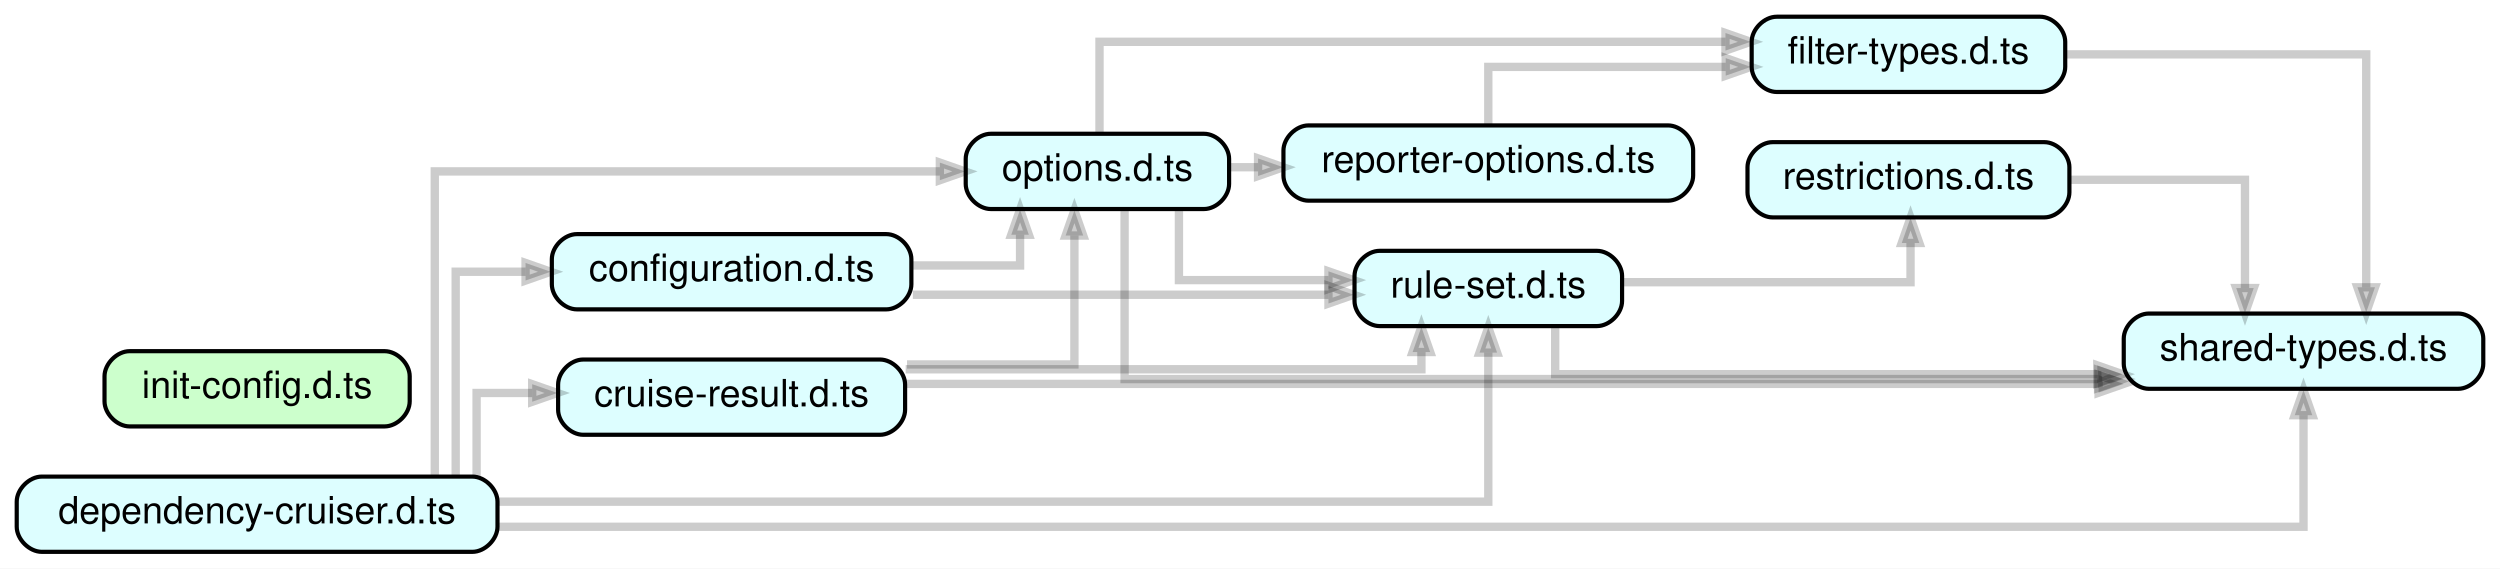
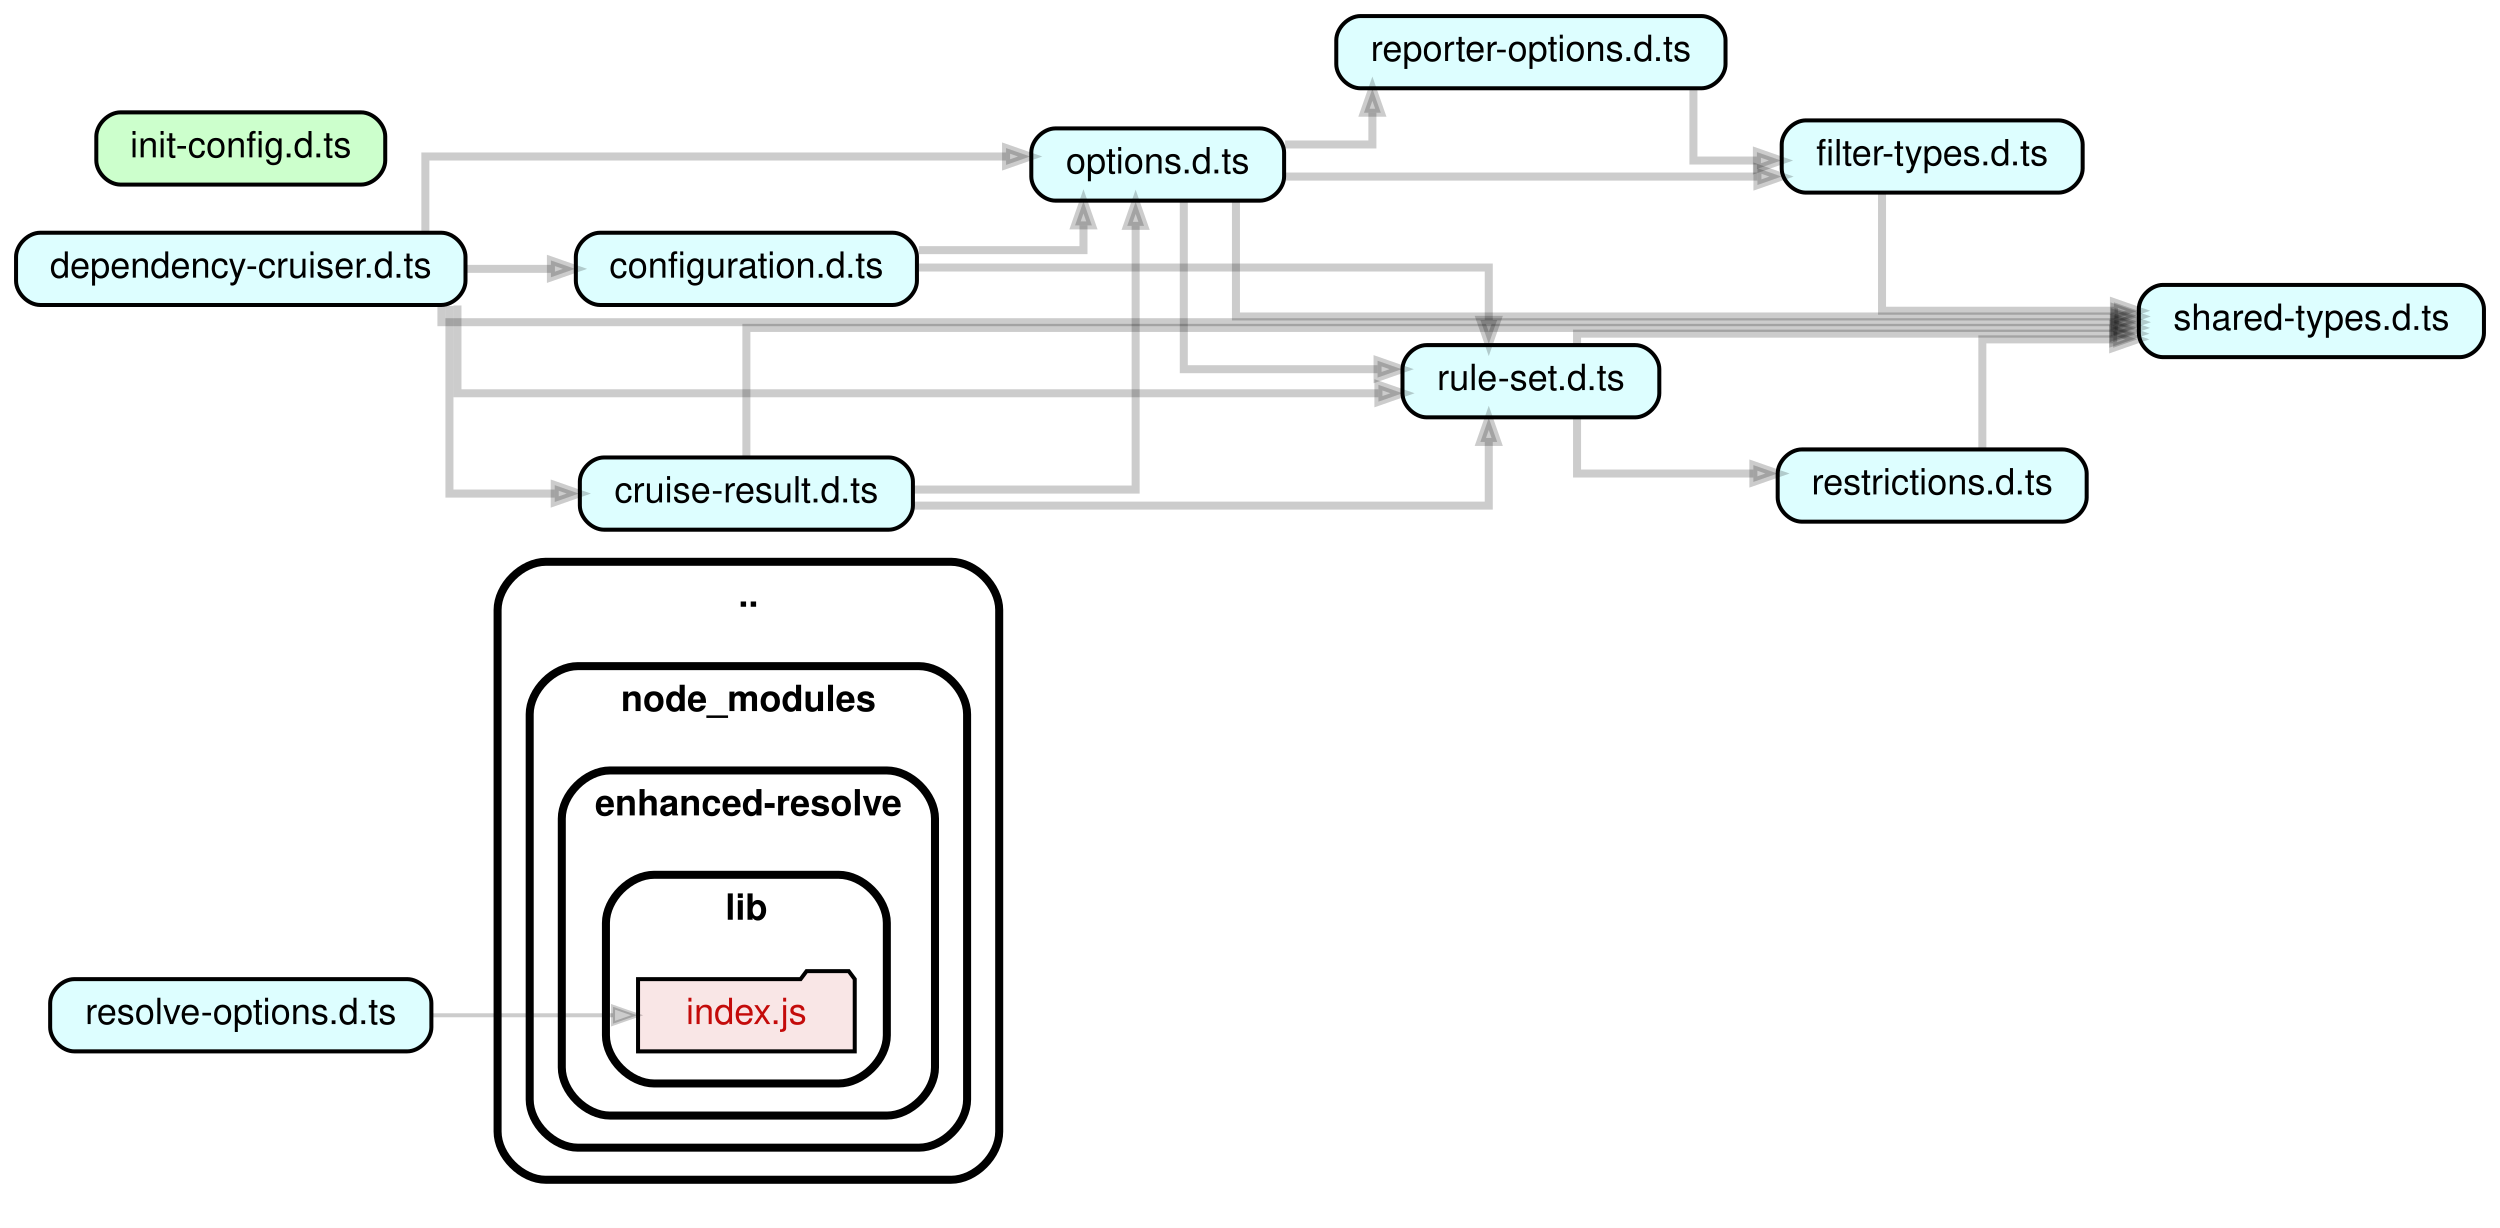
- <svg xmlns="http://www.w3.org/2000/svg" xmlns:xlink="http://www.w3.org/1999/xlink" width="598pt" height="136pt" viewBox="0.00 0.00 598.00 136.00">
-   <g id="graph0" class="graph" transform="scale(1 1) rotate(0) translate(4 132)">
-     <polygon fill="white" stroke="transparent" points="-4,4 -4,-132 594,-132 594,4 -4,4" />
+ <svg xmlns="http://www.w3.org/2000/svg" xmlns:xlink="http://www.w3.org/1999/xlink" width="623pt" height="306pt" viewBox="0.00 0.00 623.00 306.00">
+   <g id="graph0" class="graph" transform="scale(1 1) rotate(0) translate(4 302)">
+     <polygon fill="white" stroke="transparent" points="-4,4 -4,-302 619,-302 619,4 -4,4" />
+     <g id="clust1" class="cluster">
+       <path fill="#ffffff" stroke="black" stroke-width="2" d="M132,-8C132,-8 233,-8 233,-8 239,-8 245,-14 245,-20 245,-20 245,-150 245,-150 245,-156 239,-162 233,-162 233,-162 132,-162 132,-162 126,-162 120,-156 120,-150 120,-150 120,-20 120,-20 120,-14 126,-8 132,-8" />
+       <text text-anchor="middle" x="182.5" y="-150.8" font-family="Helvetica,sans-Serif" font-weight="bold" font-size="9.00">..</text>
+     </g>
+     <g id="clust2" class="cluster">
+       <path fill="#ffffff" stroke="black" stroke-width="2" d="M140,-16C140,-16 225,-16 225,-16 231,-16 237,-22 237,-28 237,-28 237,-124 237,-124 237,-130 231,-136 225,-136 225,-136 140,-136 140,-136 134,-136 128,-130 128,-124 128,-124 128,-28 128,-28 128,-22 134,-16 140,-16" />
+       <text text-anchor="middle" x="182.5" y="-124.8" font-family="Helvetica,sans-Serif" font-weight="bold" font-size="9.00">node_modules</text>
+     </g>
+     <g id="clust3" class="cluster">
+       <path fill="#ffffff" stroke="black" stroke-width="2" d="M148,-24C148,-24 217,-24 217,-24 223,-24 229,-30 229,-36 229,-36 229,-98 229,-98 229,-104 223,-110 217,-110 217,-110 148,-110 148,-110 142,-110 136,-104 136,-98 136,-98 136,-36 136,-36 136,-30 142,-24 148,-24" />
+       <text text-anchor="middle" x="182.5" y="-98.8" font-family="Helvetica,sans-Serif" font-weight="bold" font-size="9.00">enhanced-resolve</text>
+     </g>
+     <g id="clust4" class="cluster">
+       <path fill="#ffffff" stroke="black" stroke-width="2" d="M159,-32C159,-32 205,-32 205,-32 211,-32 217,-38 217,-44 217,-44 217,-72 217,-72 217,-78 211,-84 205,-84 205,-84 159,-84 159,-84 153,-84 147,-78 147,-72 147,-72 147,-44 147,-44 147,-38 153,-32 159,-32" />
+       <text text-anchor="middle" x="182" y="-72.8" font-family="Helvetica,sans-Serif" font-weight="bold" font-size="9.00">lib</text>
+     </g>
    <g id="node1" class="node">
      <g id="a_node1">
-         <a xlink:href="https://github.com/sverweij/dependency-cruiser/blob/develop/configuration.d.ts" xlink:title="configuration.d.ts">
-           <path fill="#ddfeff" stroke="black" d="M208,-76C208,-76 134,-76 134,-76 131,-76 128,-73 128,-70 128,-70 128,-64 128,-64 128,-61 131,-58 134,-58 134,-58 208,-58 208,-58 211,-58 214,-61 214,-64 214,-64 214,-70 214,-70 214,-73 211,-76 208,-76" />
-           <text text-anchor="middle" x="171" y="-64.8" font-family="Helvetica,sans-Serif" font-size="9.00">configuration.d.ts</text>
+         <a xlink:href="https://github.com/sverweij/dependency-cruiser/blob/develop/../node_modules/enhanced-resolve/lib/index.js" xlink:title="index.js">
+           <polygon fill="#c40b0a" fill-opacity="0.102" stroke="black" points="209,-58 207.5,-60 197,-60 195.5,-58 155,-58 155,-40 209,-40 209,-58" />
+           <text text-anchor="middle" x="182" y="-46.8" font-family="Helvetica,sans-Serif" font-size="9.00" fill="#c40b0a">index.js</text>
        </a>
      </g>
    </g>
    <g id="node2" class="node">
      <g id="a_node2">
+         <a xlink:href="https://github.com/sverweij/dependency-cruiser/blob/develop/configuration.d.ts" xlink:title="configuration.d.ts">
+           <path fill="#ddfeff" stroke="black" d="M218.5,-244C218.5,-244 145.5,-244 145.5,-244 142.5,-244 139.5,-241 139.5,-238 139.5,-238 139.5,-232 139.5,-232 139.5,-229 142.5,-226 145.5,-226 145.5,-226 218.5,-226 218.5,-226 221.5,-226 224.5,-229 224.5,-232 224.5,-232 224.5,-238 224.5,-238 224.5,-241 221.5,-244 218.5,-244" />
+           <text text-anchor="middle" x="182" y="-232.8" font-family="Helvetica,sans-Serif" font-size="9.00">configuration.d.ts</text>
+         </a>
+       </g>
+     </g>
+     <g id="node3" class="node">
+       <g id="a_node3">
        <a xlink:href="https://github.com/sverweij/dependency-cruiser/blob/develop/options.d.ts" xlink:title="options.d.ts">
-           <path fill="#ddfeff" stroke="black" d="M284,-100C284,-100 233,-100 233,-100 230,-100 227,-97 227,-94 227,-94 227,-88 227,-88 227,-85 230,-82 233,-82 233,-82 284,-82 284,-82 287,-82 290,-85 290,-88 290,-88 290,-94 290,-94 290,-97 287,-100 284,-100" />
-           <text text-anchor="middle" x="258.5" y="-88.8" font-family="Helvetica,sans-Serif" font-size="9.00">options.d.ts</text>
+           <path fill="#ddfeff" stroke="black" d="M310,-270C310,-270 259,-270 259,-270 256,-270 253,-267 253,-264 253,-264 253,-258 253,-258 253,-255 256,-252 259,-252 259,-252 310,-252 310,-252 313,-252 316,-255 316,-258 316,-258 316,-264 316,-264 316,-267 313,-270 310,-270" />
+           <text text-anchor="middle" x="284.5" y="-258.8" font-family="Helvetica,sans-Serif" font-size="9.00">options.d.ts</text>
        </a>
      </g>
    </g>
    <g id="edge1" class="edge">
-       <path fill="none" stroke="#000000" stroke-width="2" stroke-opacity="0.2" d="M214.31,-68.5C228.17,-68.5 240,-68.5 240,-68.5 240,-68.5 240,-75.85 240,-75.85" />
-       <polygon fill="#000000" fill-opacity="0.2" stroke="#000000" stroke-width="2" stroke-opacity="0.2" points="237.9,-75.85 240,-81.85 242.1,-75.85 237.9,-75.85" />
+       <path fill="none" stroke="#000000" stroke-width="2" stroke-opacity="0.2" d="M224.98,-239.67C245.65,-239.67 266,-239.67 266,-239.67 266,-239.67 266,-245.83 266,-245.83" />
+       <polygon fill="#000000" fill-opacity="0.2" stroke="#000000" stroke-width="2" stroke-opacity="0.2" points="263.9,-245.83 266,-251.83 268.1,-245.83 263.9,-245.83" />
    </g>
-     <g id="node3" class="node">
-       <g id="a_node3">
+     <g id="node4" class="node">
+       <g id="a_node4">
        <a xlink:href="https://github.com/sverweij/dependency-cruiser/blob/develop/rule-set.d.ts" xlink:title="rule-set.d.ts">
-           <path fill="#ddfeff" stroke="black" d="M378,-72C378,-72 326,-72 326,-72 323,-72 320,-69 320,-66 320,-66 320,-60 320,-60 320,-57 323,-54 326,-54 326,-54 378,-54 378,-54 381,-54 384,-57 384,-60 384,-60 384,-66 384,-66 384,-69 381,-72 378,-72" />
-           <text text-anchor="middle" x="352" y="-60.8" font-family="Helvetica,sans-Serif" font-size="9.00">rule-set.d.ts</text>
+           <path fill="#ddfeff" stroke="black" d="M403.5,-216C403.5,-216 351.5,-216 351.5,-216 348.5,-216 345.5,-213 345.5,-210 345.5,-210 345.5,-204 345.5,-204 345.5,-201 348.5,-198 351.5,-198 351.5,-198 403.5,-198 403.5,-198 406.5,-198 409.5,-201 409.5,-204 409.5,-204 409.5,-210 409.5,-210 409.5,-213 406.5,-216 403.5,-216" />
+           <text text-anchor="middle" x="377.5" y="-204.8" font-family="Helvetica,sans-Serif" font-size="9.00">rule-set.d.ts</text>
        </a>
      </g>
    </g>
    <g id="edge2" class="edge">
-       <path fill="none" stroke="#000000" stroke-width="2" stroke-opacity="0.2" d="M214.35,-61.5C214.35,-61.5 313.77,-61.5 313.77,-61.5" />
-       <polygon fill="#000000" fill-opacity="0.2" stroke="#000000" stroke-width="2" stroke-opacity="0.2" points="313.77,-63.6 319.77,-61.5 313.77,-59.4 313.77,-63.6" />
+       <path fill="none" stroke="#000000" stroke-width="2" stroke-opacity="0.2" d="M224.91,-235.33C279.56,-235.33 367,-235.33 367,-235.33 367,-235.33 367,-222.28 367,-222.28" />
+       <polygon fill="#000000" fill-opacity="0.2" stroke="#000000" stroke-width="2" stroke-opacity="0.2" points="369.1,-222.28 367,-216.28 364.9,-222.28 369.1,-222.28" />
    </g>
    <g id="edge14" class="edge">
-       <path fill="none" stroke="#000000" stroke-width="2" stroke-opacity="0.2" d="M278,-81.91C278,-74.41 278,-65 278,-65 278,-65 313.76,-65 313.76,-65" />
-       <polygon fill="#000000" fill-opacity="0.2" stroke="#000000" stroke-width="2" stroke-opacity="0.2" points="313.76,-67.1 319.76,-65 313.76,-62.9 313.76,-67.1" />
+       <path fill="none" stroke="#000000" stroke-width="2" stroke-opacity="0.2" d="M291,-251.65C291,-236.92 291,-210 291,-210 291,-210 339.29,-210 339.29,-210" />
+       <polygon fill="#000000" fill-opacity="0.2" stroke="#000000" stroke-width="2" stroke-opacity="0.2" points="339.29,-212.1 345.29,-210 339.29,-207.9 339.29,-212.1" />
    </g>
-     <g id="node5" class="node">
-       <g id="a_node5">
+     <g id="node6" class="node">
+       <g id="a_node6">
        <a xlink:href="https://github.com/sverweij/dependency-cruiser/blob/develop/shared-types.d.ts" xlink:title="shared-types.d.ts">
-           <path fill="#ddfeff" stroke="black" d="M584,-57C584,-57 510,-57 510,-57 507,-57 504,-54 504,-51 504,-51 504,-45 504,-45 504,-42 507,-39 510,-39 510,-39 584,-39 584,-39 587,-39 590,-42 590,-45 590,-45 590,-51 590,-51 590,-54 587,-57 584,-57" />
-           <text text-anchor="middle" x="547" y="-45.8" font-family="Helvetica,sans-Serif" font-size="9.00">shared-types.d.ts</text>
+           <path fill="#ddfeff" stroke="black" d="M609,-231C609,-231 535,-231 535,-231 532,-231 529,-228 529,-225 529,-225 529,-219 529,-219 529,-216 532,-213 535,-213 535,-213 609,-213 609,-213 612,-213 615,-216 615,-219 615,-219 615,-225 615,-225 615,-228 612,-231 609,-231" />
+           <text text-anchor="middle" x="572" y="-219.8" font-family="Helvetica,sans-Serif" font-size="9.00">shared-types.d.ts</text>
        </a>
      </g>
    </g>
    <g id="edge15" class="edge">
-       <path fill="none" stroke="#000000" stroke-width="2" stroke-opacity="0.2" d="M265,-81.89C265,-67.55 265,-41.33 265,-41.33 265,-41.33 497.86,-41.33 497.86,-41.33" />
-       <polygon fill="#000000" fill-opacity="0.2" stroke="#000000" stroke-width="2" stroke-opacity="0.2" points="497.86,-43.43 503.86,-41.33 497.86,-39.23 497.86,-43.43" />
+       <path fill="none" stroke="#000000" stroke-width="2" stroke-opacity="0.2" d="M304,-251.84C304,-240.63 304,-223.14 304,-223.14 304,-223.14 522.94,-223.14 522.94,-223.14" />
+       <polygon fill="#000000" fill-opacity="0.2" stroke="#000000" stroke-width="2" stroke-opacity="0.2" points="522.94,-225.24 528.94,-223.14 522.94,-221.04 522.94,-225.24" />
    </g>
-     <g id="node7" class="node">
-       <g id="a_node7">
+     <g id="node8" class="node">
+       <g id="a_node8">
        <a xlink:href="https://github.com/sverweij/dependency-cruiser/blob/develop/filter-types.d.ts" xlink:title="filter-types.d.ts">
-           <path fill="#ddfeff" stroke="black" d="M484,-128C484,-128 421,-128 421,-128 418,-128 415,-125 415,-122 415,-122 415,-116 415,-116 415,-113 418,-110 421,-110 421,-110 484,-110 484,-110 487,-110 490,-113 490,-116 490,-116 490,-122 490,-122 490,-125 487,-128 484,-128" />
-           <text text-anchor="middle" x="452.5" y="-116.8" font-family="Helvetica,sans-Serif" font-size="9.00">filter-types.d.ts</text>
+           <path fill="#ddfeff" stroke="black" d="M509,-272C509,-272 446,-272 446,-272 443,-272 440,-269 440,-266 440,-266 440,-260 440,-260 440,-257 443,-254 446,-254 446,-254 509,-254 509,-254 512,-254 515,-257 515,-260 515,-260 515,-266 515,-266 515,-269 512,-272 509,-272" />
+           <text text-anchor="middle" x="477.5" y="-260.8" font-family="Helvetica,sans-Serif" font-size="9.00">filter-types.d.ts</text>
        </a>
      </g>
    </g>
    <g id="edge12" class="edge">
-       <path fill="none" stroke="#000000" stroke-width="2" stroke-opacity="0.2" d="M259,-100.13C259,-109.28 259,-122 259,-122 259,-122 408.73,-122 408.73,-122" />
-       <polygon fill="#000000" fill-opacity="0.2" stroke="#000000" stroke-width="2" stroke-opacity="0.2" points="408.73,-124.1 414.73,-122 408.73,-119.9 408.73,-124.1" />
+       <path fill="none" stroke="#000000" stroke-width="2" stroke-opacity="0.2" d="M316.37,-258C316.37,-258 433.95,-258 433.95,-258" />
+       <polygon fill="#000000" fill-opacity="0.2" stroke="#000000" stroke-width="2" stroke-opacity="0.2" points="433.95,-260.1 439.95,-258 433.95,-255.9 433.95,-260.1" />
    </g>
-     <g id="node9" class="node">
-       <g id="a_node9">
+     <g id="node10" class="node">
+       <g id="a_node10">
        <a xlink:href="https://github.com/sverweij/dependency-cruiser/blob/develop/reporter-options.d.ts" xlink:title="reporter-options.d.ts">
-           <path fill="#ddfeff" stroke="black" d="M395,-102C395,-102 309,-102 309,-102 306,-102 303,-99 303,-96 303,-96 303,-90 303,-90 303,-87 306,-84 309,-84 309,-84 395,-84 395,-84 398,-84 401,-87 401,-90 401,-90 401,-96 401,-96 401,-99 398,-102 395,-102" />
-           <text text-anchor="middle" x="352" y="-90.8" font-family="Helvetica,sans-Serif" font-size="9.00">reporter-options.d.ts</text>
+           <path fill="#ddfeff" stroke="black" d="M420,-298C420,-298 335,-298 335,-298 332,-298 329,-295 329,-292 329,-292 329,-286 329,-286 329,-283 332,-280 335,-280 335,-280 420,-280 420,-280 423,-280 426,-283 426,-286 426,-286 426,-292 426,-292 426,-295 423,-298 420,-298" />
+           <text text-anchor="middle" x="377.5" y="-286.8" font-family="Helvetica,sans-Serif" font-size="9.00">reporter-options.d.ts</text>
        </a>
      </g>
    </g>
    <g id="edge13" class="edge">
-       <path fill="none" stroke="#000000" stroke-width="2" stroke-opacity="0.2" d="M290.15,-92C290.15,-92 296.93,-92 296.93,-92" />
-       <polygon fill="#000000" fill-opacity="0.2" stroke="#000000" stroke-width="2" stroke-opacity="0.2" points="296.93,-94.1 302.93,-92 296.93,-89.9 296.93,-94.1" />
+       <path fill="none" stroke="#000000" stroke-width="2" stroke-opacity="0.2" d="M316.24,-266C327.76,-266 338,-266 338,-266 338,-266 338,-273.91 338,-273.91" />
+       <polygon fill="#000000" fill-opacity="0.2" stroke="#000000" stroke-width="2" stroke-opacity="0.2" points="335.9,-273.91 338,-279.91 340.1,-273.91 335.9,-273.91" />
    </g>
-     <g id="edge19" class="edge">
-       <path fill="none" stroke="#000000" stroke-width="2" stroke-opacity="0.2" d="M368,-53.71C368,-48.29 368,-42.5 368,-42.5 368,-42.5 497.67,-42.5 497.67,-42.5" />
-       <polygon fill="#000000" fill-opacity="0.2" stroke="#000000" stroke-width="2" stroke-opacity="0.2" points="497.67,-44.6 503.67,-42.5 497.67,-40.4 497.67,-44.6" />
+     <g id="edge20" class="edge">
+       <path fill="none" stroke="#000000" stroke-width="2" stroke-opacity="0.2" d="M389,-216.11C389,-217.7 389,-218.86 389,-218.86 389,-218.86 522.63,-218.86 522.63,-218.86" />
+       <polygon fill="#000000" fill-opacity="0.2" stroke="#000000" stroke-width="2" stroke-opacity="0.2" points="522.63,-220.96 528.63,-218.86 522.63,-216.76 522.63,-220.96" />
    </g>
-     <g id="node10" class="node">
-       <g id="a_node10">
+     <g id="node12" class="node">
+       <g id="a_node12">
        <a xlink:href="https://github.com/sverweij/dependency-cruiser/blob/develop/restrictions.d.ts" xlink:title="restrictions.d.ts">
-           <path fill="#ddfeff" stroke="black" d="M485,-98C485,-98 420,-98 420,-98 417,-98 414,-95 414,-92 414,-92 414,-86 414,-86 414,-83 417,-80 420,-80 420,-80 485,-80 485,-80 488,-80 491,-83 491,-86 491,-86 491,-92 491,-92 491,-95 488,-98 485,-98" />
-           <text text-anchor="middle" x="452.5" y="-86.8" font-family="Helvetica,sans-Serif" font-size="9.00">restrictions.d.ts</text>
+           <path fill="#ddfeff" stroke="black" d="M510,-190C510,-190 445,-190 445,-190 442,-190 439,-187 439,-184 439,-184 439,-178 439,-178 439,-175 442,-172 445,-172 445,-172 510,-172 510,-172 513,-172 516,-175 516,-178 516,-178 516,-184 516,-184 516,-187 513,-190 510,-190" />
+           <text text-anchor="middle" x="477.5" y="-178.8" font-family="Helvetica,sans-Serif" font-size="9.00">restrictions.d.ts</text>
        </a>
      </g>
    </g>
-     <g id="edge18" class="edge">
-       <path fill="none" stroke="#000000" stroke-width="2" stroke-opacity="0.2" d="M384.23,-64.5C413.79,-64.5 453,-64.5 453,-64.5 453,-64.5 453,-73.88 453,-73.88" />
-       <polygon fill="#000000" fill-opacity="0.2" stroke="#000000" stroke-width="2" stroke-opacity="0.2" points="450.9,-73.88 453,-79.88 455.1,-73.88 450.9,-73.88" />
+     <g id="edge19" class="edge">
+       <path fill="none" stroke="#000000" stroke-width="2" stroke-opacity="0.2" d="M389,-197.91C389,-191.48 389,-184 389,-184 389,-184 432.94,-184 432.94,-184" />
+       <polygon fill="#000000" fill-opacity="0.2" stroke="#000000" stroke-width="2" stroke-opacity="0.2" points="432.94,-186.1 438.94,-184 432.94,-181.9 432.94,-186.1" />
    </g>
-     <g id="node4" class="node">
-       <g id="a_node4">
+     <g id="node5" class="node">
+       <g id="a_node5">
        <a xlink:href="https://github.com/sverweij/dependency-cruiser/blob/develop/cruise-result.d.ts" xlink:title="cruise-result.d.ts">
-           <path fill="#ddfeff" stroke="black" d="M206.5,-46C206.5,-46 135.5,-46 135.5,-46 132.5,-46 129.5,-43 129.5,-40 129.5,-40 129.5,-34 129.5,-34 129.5,-31 132.5,-28 135.5,-28 135.5,-28 206.5,-28 206.5,-28 209.5,-28 212.5,-31 212.5,-34 212.5,-34 212.5,-40 212.5,-40 212.5,-43 209.5,-46 206.5,-46" />
-           <text text-anchor="middle" x="171" y="-34.8" font-family="Helvetica,sans-Serif" font-size="9.00">cruise-result.d.ts</text>
+           <path fill="#ddfeff" stroke="black" d="M217.5,-188C217.5,-188 146.5,-188 146.5,-188 143.5,-188 140.5,-185 140.5,-182 140.5,-182 140.5,-176 140.5,-176 140.5,-173 143.5,-170 146.5,-170 146.5,-170 217.5,-170 217.5,-170 220.5,-170 223.5,-173 223.5,-176 223.5,-176 223.5,-182 223.5,-182 223.5,-185 220.5,-188 217.5,-188" />
+           <text text-anchor="middle" x="182" y="-176.8" font-family="Helvetica,sans-Serif" font-size="9.00">cruise-result.d.ts</text>
        </a>
      </g>
    </g>
    <g id="edge3" class="edge">
-       <path fill="none" stroke="#000000" stroke-width="2" stroke-opacity="0.2" d="M212.96,-44.83C233.14,-44.83 253,-44.83 253,-44.83 253,-44.83 253,-75.66 253,-75.66" />
-       <polygon fill="#000000" fill-opacity="0.2" stroke="#000000" stroke-width="2" stroke-opacity="0.2" points="250.9,-75.66 253,-81.66 255.1,-75.66 250.9,-75.66" />
+       <path fill="none" stroke="#000000" stroke-width="2" stroke-opacity="0.2" d="M223.7,-180C249.99,-180 279,-180 279,-180 279,-180 279,-245.71 279,-245.71" />
+       <polygon fill="#000000" fill-opacity="0.2" stroke="#000000" stroke-width="2" stroke-opacity="0.2" points="276.9,-245.71 279,-251.71 281.1,-245.71 276.9,-245.71" />
    </g>
    <g id="edge4" class="edge">
-       <path fill="none" stroke="#000000" stroke-width="2" stroke-opacity="0.2" d="M212.64,-43.67C261.52,-43.67 336,-43.67 336,-43.67 336,-43.67 336,-47.79 336,-47.79" />
-       <polygon fill="#000000" fill-opacity="0.2" stroke="#000000" stroke-width="2" stroke-opacity="0.2" points="333.9,-47.79 336,-53.79 338.1,-47.79 333.9,-47.79" />
+       <path fill="none" stroke="#000000" stroke-width="2" stroke-opacity="0.2" d="M223.52,-176C278.06,-176 367,-176 367,-176 367,-176 367,-191.87 367,-191.87" />
+       <polygon fill="#000000" fill-opacity="0.2" stroke="#000000" stroke-width="2" stroke-opacity="0.2" points="364.9,-191.87 367,-197.87 369.1,-191.87 364.9,-191.87" />
    </g>
    <g id="edge5" class="edge">
-       <path fill="none" stroke="#000000" stroke-width="2" stroke-opacity="0.2" d="M212.68,-40.17C212.68,-40.17 497.98,-40.17 497.98,-40.17" />
-       <polygon fill="#000000" fill-opacity="0.2" stroke="#000000" stroke-width="2" stroke-opacity="0.2" points="497.98,-42.27 503.98,-40.17 497.98,-38.07 497.98,-42.27" />
+       <path fill="none" stroke="#000000" stroke-width="2" stroke-opacity="0.2" d="M182,-188.16C182,-200.33 182,-220.29 182,-220.29 182,-220.29 522.77,-220.29 522.77,-220.29" />
+       <polygon fill="#000000" fill-opacity="0.2" stroke="#000000" stroke-width="2" stroke-opacity="0.2" points="522.77,-222.39 528.77,-220.29 522.77,-218.19 522.77,-222.39" />
    </g>
-     <g id="node6" class="node">
-       <g id="a_node6">
+     <g id="node7" class="node">
+       <g id="a_node7">
        <a xlink:href="https://github.com/sverweij/dependency-cruiser/blob/develop/dependency-cruiser.d.ts" xlink:title="dependency-cruiser.d.ts">
-           <path fill="#ddfeff" stroke="black" d="M109,-18C109,-18 6,-18 6,-18 3,-18 0,-15 0,-12 0,-12 0,-6 0,-6 0,-3 3,0 6,0 6,0 109,0 109,0 112,0 115,-3 115,-6 115,-6 115,-12 115,-12 115,-15 112,-18 109,-18" />
-           <text text-anchor="middle" x="57.5" y="-6.8" font-family="Helvetica,sans-Serif" font-size="9.00">dependency-cruiser.d.ts</text>
+           <path fill="#ddfeff" stroke="black" d="M106,-244C106,-244 6,-244 6,-244 3,-244 0,-241 0,-238 0,-238 0,-232 0,-232 0,-229 3,-226 6,-226 6,-226 106,-226 106,-226 109,-226 112,-229 112,-232 112,-232 112,-238 112,-238 112,-241 109,-244 106,-244" />
+           <text text-anchor="middle" x="56" y="-232.8" font-family="Helvetica,sans-Serif" font-size="9.00">dependency-cruiser.d.ts</text>
        </a>
      </g>
    </g>
    <g id="edge6" class="edge">
-       <path fill="none" stroke="#000000" stroke-width="2" stroke-opacity="0.2" d="M105,-18.06C105,-34.38 105,-67 105,-67 105,-67 121.71,-67 121.71,-67" />
-       <polygon fill="#000000" fill-opacity="0.2" stroke="#000000" stroke-width="2" stroke-opacity="0.2" points="121.71,-69.1 127.71,-67 121.71,-64.9 121.71,-69.1" />
+       <path fill="none" stroke="#000000" stroke-width="2" stroke-opacity="0.2" d="M112.37,-235C112.37,-235 133.29,-235 133.29,-235" />
+       <polygon fill="#000000" fill-opacity="0.2" stroke="#000000" stroke-width="2" stroke-opacity="0.2" points="133.29,-237.1 139.29,-235 133.29,-232.9 133.29,-237.1" />
    </g>
    <g id="edge8" class="edge">
-       <path fill="none" stroke="#000000" stroke-width="2" stroke-opacity="0.2" d="M100,-18.09C100,-39.44 100,-91 100,-91 100,-91 220.81,-91 220.81,-91" />
-       <polygon fill="#000000" fill-opacity="0.2" stroke="#000000" stroke-width="2" stroke-opacity="0.2" points="220.81,-93.1 226.81,-91 220.81,-88.9 220.81,-93.1" />
+       <path fill="none" stroke="#000000" stroke-width="2" stroke-opacity="0.2" d="M102,-244.17C102,-252.33 102,-263 102,-263 102,-263 246.71,-263 246.71,-263" />
+       <polygon fill="#000000" fill-opacity="0.2" stroke="#000000" stroke-width="2" stroke-opacity="0.2" points="246.71,-265.1 252.71,-263 246.71,-260.9 246.71,-265.1" />
    </g>
    <g id="edge9" class="edge">
-       <path fill="none" stroke="#000000" stroke-width="2" stroke-opacity="0.2" d="M115.33,-12C201.1,-12 352,-12 352,-12 352,-12 352,-47.65 352,-47.65" />
-       <polygon fill="#000000" fill-opacity="0.2" stroke="#000000" stroke-width="2" stroke-opacity="0.2" points="349.9,-47.65 352,-53.65 354.1,-47.65 349.9,-47.65" />
+       <path fill="none" stroke="#000000" stroke-width="2" stroke-opacity="0.2" d="M110,-225.87C110,-216.72 110,-204 110,-204 110,-204 339.5,-204 339.5,-204" />
+       <polygon fill="#000000" fill-opacity="0.2" stroke="#000000" stroke-width="2" stroke-opacity="0.2" points="339.5,-206.1 345.5,-204 339.5,-201.9 339.5,-206.1" />
    </g>
    <g id="edge7" class="edge">
-       <path fill="none" stroke="#000000" stroke-width="2" stroke-opacity="0.2" d="M110,-18.18C110,-26.67 110,-38 110,-38 110,-38 123.3,-38 123.3,-38" />
-       <polygon fill="#000000" fill-opacity="0.2" stroke="#000000" stroke-width="2" stroke-opacity="0.2" points="123.3,-40.1 129.3,-38 123.3,-35.9 123.3,-40.1" />
+       <path fill="none" stroke="#000000" stroke-width="2" stroke-opacity="0.2" d="M108,-225.75C108,-209.85 108,-179 108,-179 108,-179 134.24,-179 134.24,-179" />
+       <polygon fill="#000000" fill-opacity="0.2" stroke="#000000" stroke-width="2" stroke-opacity="0.2" points="134.24,-181.1 140.24,-179 134.24,-176.9 134.24,-181.1" />
    </g>
    <g id="edge10" class="edge">
-       <path fill="none" stroke="#000000" stroke-width="2" stroke-opacity="0.2" d="M115.09,-6C244.49,-6 547,-6 547,-6 547,-6 547,-32.68 547,-32.68" />
-       <polygon fill="#000000" fill-opacity="0.2" stroke="#000000" stroke-width="2" stroke-opacity="0.2" points="544.9,-32.68 547,-38.68 549.1,-32.68 544.9,-32.68" />
+       <path fill="none" stroke="#000000" stroke-width="2" stroke-opacity="0.2" d="M106,-225.92C106,-223.58 106,-221.71 106,-221.71 106,-221.71 523,-221.71 523,-221.71" />
+       <polygon fill="#000000" fill-opacity="0.2" stroke="#000000" stroke-width="2" stroke-opacity="0.2" points="523,-223.81 529,-221.71 523,-219.61 523,-223.81" />
    </g>
    <g id="edge11" class="edge">
-       <path fill="none" stroke="#000000" stroke-width="2" stroke-opacity="0.2" d="M490.18,-119C521.86,-119 562,-119 562,-119 562,-119 562,-63.28 562,-63.28" />
-       <polygon fill="#000000" fill-opacity="0.2" stroke="#000000" stroke-width="2" stroke-opacity="0.2" points="564.1,-63.28 562,-57.28 559.9,-63.28 564.1,-63.28" />
+       <path fill="none" stroke="#000000" stroke-width="2" stroke-opacity="0.2" d="M465,-253.7C465,-242.32 465,-224.57 465,-224.57 465,-224.57 522.79,-224.57 522.79,-224.57" />
+       <polygon fill="#000000" fill-opacity="0.2" stroke="#000000" stroke-width="2" stroke-opacity="0.2" points="522.79,-226.67 528.79,-224.57 522.79,-222.47 522.79,-226.67" />
    </g>
-     <g id="node8" class="node">
-       <g id="a_node8">
+     <g id="node9" class="node">
+       <g id="a_node9">
        <a xlink:href="https://github.com/sverweij/dependency-cruiser/blob/develop/init-config.d.ts" xlink:title="init-config.d.ts">
-           <path fill="#ccffcc" stroke="black" d="M88,-48C88,-48 27,-48 27,-48 24,-48 21,-45 21,-42 21,-42 21,-36 21,-36 21,-33 24,-30 27,-30 27,-30 88,-30 88,-30 91,-30 94,-33 94,-36 94,-36 94,-42 94,-42 94,-45 91,-48 88,-48" />
-           <text text-anchor="middle" x="57.5" y="-36.8" font-family="Helvetica,sans-Serif" font-size="9.00">init-config.d.ts</text>
+           <path fill="#ccffcc" stroke="black" d="M86,-274C86,-274 26,-274 26,-274 23,-274 20,-271 20,-268 20,-268 20,-262 20,-262 20,-259 23,-256 26,-256 26,-256 86,-256 86,-256 89,-256 92,-259 92,-262 92,-262 92,-268 92,-268 92,-271 89,-274 86,-274" />
+           <text text-anchor="middle" x="56" y="-262.8" font-family="Helvetica,sans-Serif" font-size="9.00">init-config.d.ts</text>
        </a>
      </g>
    </g>
    <g id="edge16" class="edge">
-       <path fill="none" stroke="#000000" stroke-width="2" stroke-opacity="0.2" d="M352,-102.09C352,-108.52 352,-116 352,-116 352,-116 408.79,-116 408.79,-116" />
-       <polygon fill="#000000" fill-opacity="0.2" stroke="#000000" stroke-width="2" stroke-opacity="0.2" points="408.79,-118.1 414.79,-116 408.79,-113.9 408.79,-118.1" />
+       <path fill="none" stroke="#000000" stroke-width="2" stroke-opacity="0.2" d="M418,-279.86C418,-272.03 418,-262 418,-262 418,-262 433.82,-262 433.82,-262" />
+       <polygon fill="#000000" fill-opacity="0.2" stroke="#000000" stroke-width="2" stroke-opacity="0.2" points="433.82,-264.1 439.82,-262 433.82,-259.9 433.82,-264.1" />
+     </g>
+     <g id="node11" class="node">
+       <g id="a_node11">
+         <a xlink:href="https://github.com/sverweij/dependency-cruiser/blob/develop/resolve-options.d.ts" xlink:title="resolve-options.d.ts">
+           <path fill="#ddfeff" stroke="black" d="M97.5,-58C97.5,-58 14.5,-58 14.5,-58 11.5,-58 8.5,-55 8.5,-52 8.5,-52 8.5,-46 8.5,-46 8.5,-43 11.5,-40 14.5,-40 14.5,-40 97.5,-40 97.5,-40 100.5,-40 103.5,-43 103.5,-46 103.5,-46 103.5,-52 103.5,-52 103.5,-55 100.5,-58 97.5,-58" />
+           <text text-anchor="middle" x="56" y="-46.8" font-family="Helvetica,sans-Serif" font-size="9.00">resolve-options.d.ts</text>
+         </a>
+       </g>
    </g>
    <g id="edge17" class="edge">
-       <path fill="none" stroke="#000000" stroke-width="2" stroke-opacity="0.2" d="M491.34,-89C511.92,-89 533,-89 533,-89 533,-89 533,-63.1 533,-63.1" />
-       <polygon fill="#000000" fill-opacity="0.2" stroke="#000000" stroke-width="2" stroke-opacity="0.2" points="535.1,-63.1 533,-57.1 530.9,-63.1 535.1,-63.1" />
+       <path fill="none" stroke="#000000" stroke-opacity="0.2" d="M103.64,-49C103.64,-49 148.77,-49 148.77,-49" />
+       <polygon fill="#000000" fill-opacity="0.2" stroke="#000000" stroke-opacity="0.2" points="148.77,-51.1 154.77,-49 148.77,-46.9 148.77,-51.1" />
+     </g>
+     <g id="edge18" class="edge">
+       <path fill="none" stroke="#000000" stroke-width="2" stroke-opacity="0.2" d="M490,-190.19C490,-200.98 490,-217.43 490,-217.43 490,-217.43 522.6,-217.43 522.6,-217.43" />
+       <polygon fill="#000000" fill-opacity="0.2" stroke="#000000" stroke-width="2" stroke-opacity="0.2" points="522.6,-219.53 528.6,-217.43 522.6,-215.33 522.6,-219.53" />
    </g>
  </g>
</svg>
